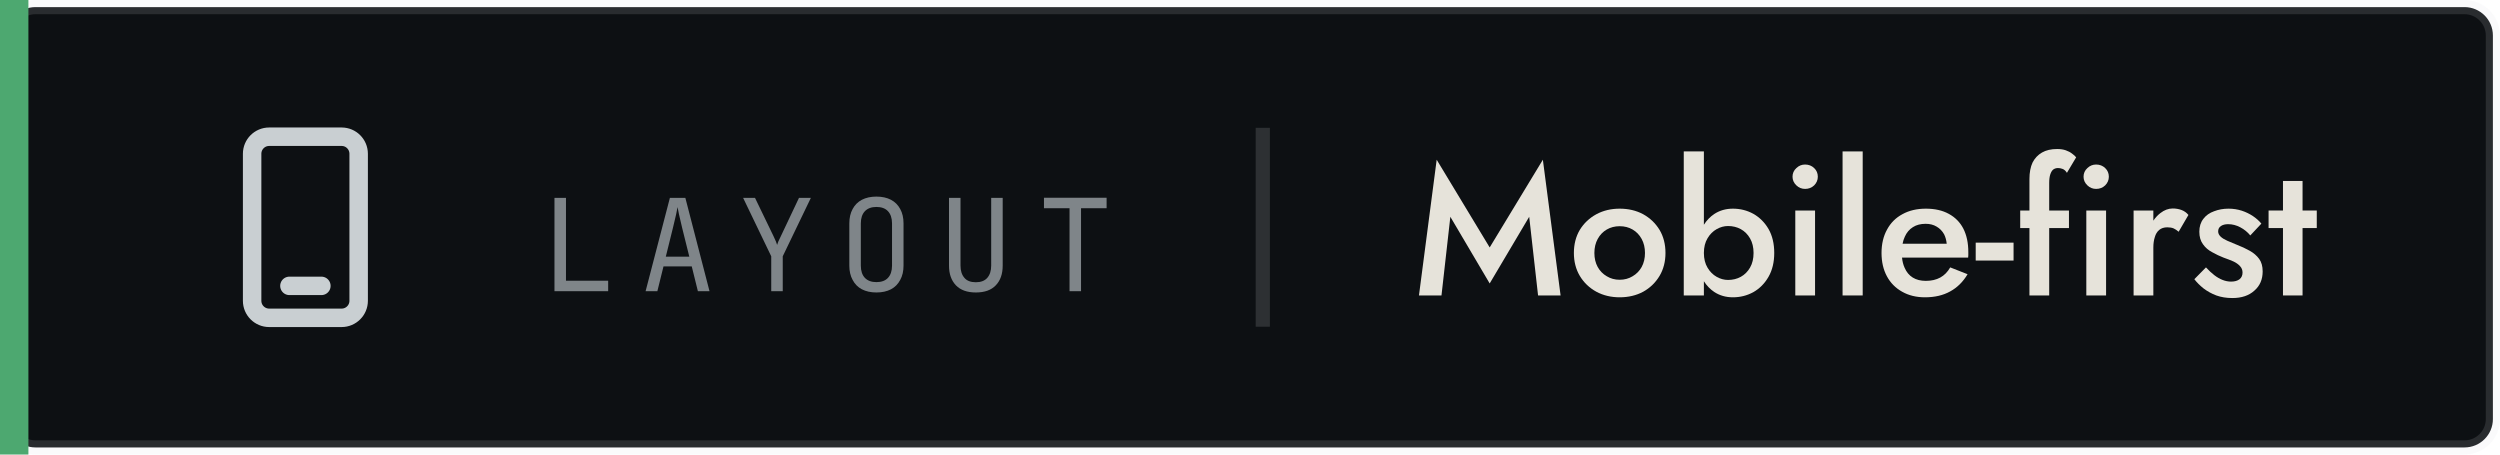
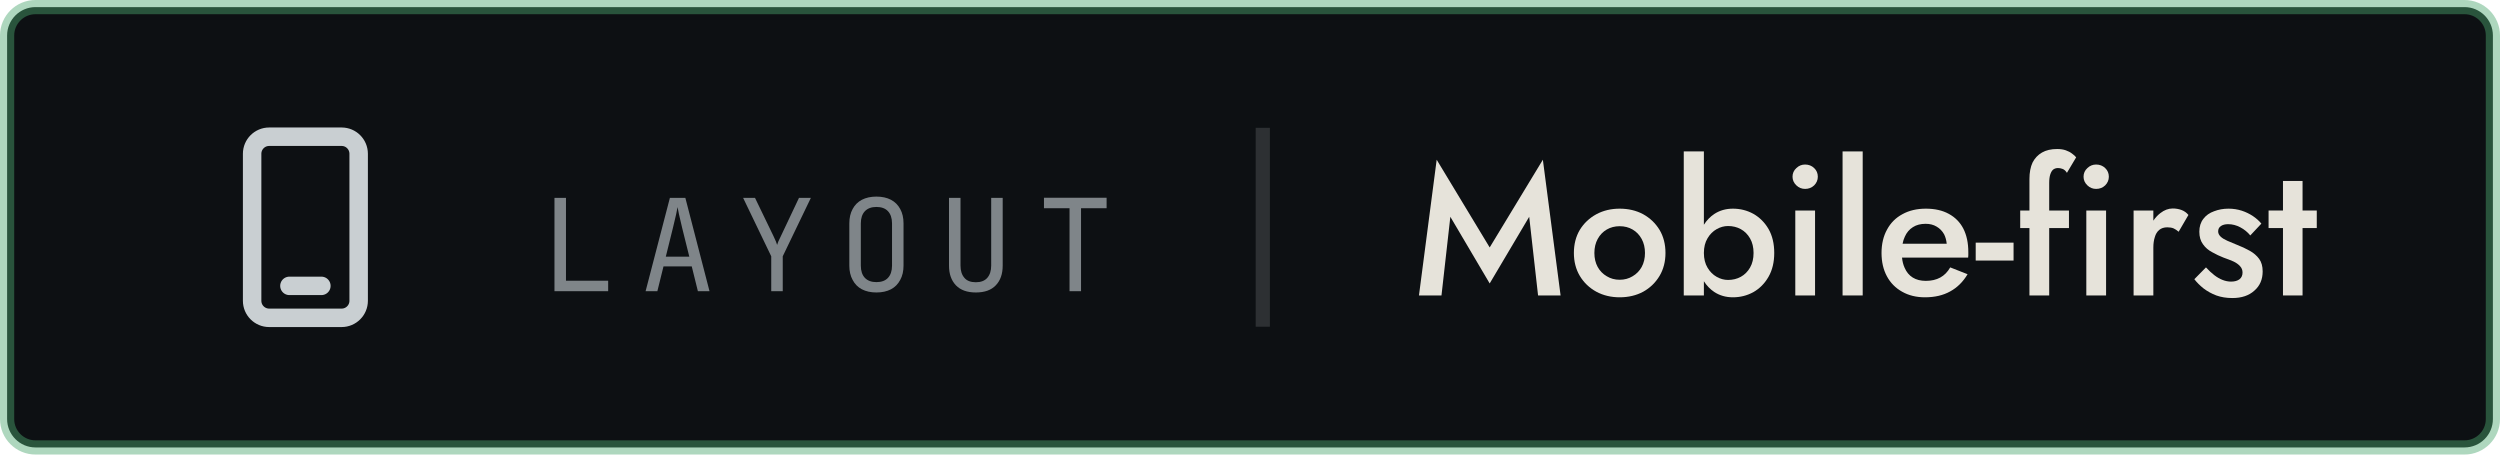
<svg xmlns="http://www.w3.org/2000/svg" viewBox="0 0 176 32" width="176" height="32" role="img">
  <defs>
    <path id="g1" d="M115 0V-730H205V-82H535V0Z" />
    <path id="g2" d="M50 0 240 -730H361L550 0H459L411 -194H190L142 0ZM208 -270H392L336 -495Q320 -559 311 -602Q302 -645 300 -658Q298 -645 289 -602Q280 -559 264 -496Z" />
    <path id="g3" d="M255 0V-273L35 -730H128L273 -430Q285 -405 292 -388Q299 -370 301 -362Q303 -370 310 -388Q318 -405 330 -430L472 -730H565L345 -273V0Z" />
    <path id="g4" d="M300 10Q234 10 186 -15Q139 -40 114 -88Q88 -135 88 -200V-530Q88 -596 114 -643Q139 -690 186 -715Q234 -740 300 -740Q366 -740 414 -715Q461 -690 486 -643Q512 -596 512 -531V-200Q512 -135 486 -88Q461 -40 414 -15Q366 10 300 10ZM300 -71Q359 -71 390 -104Q422 -138 422 -200V-530Q422 -592 390 -626Q359 -659 300 -659Q242 -659 210 -626Q178 -592 178 -530V-200Q178 -138 210 -104Q242 -71 300 -71Z" />
    <path id="g5" d="M300 10Q198 10 144 -46Q90 -103 90 -200V-730H180V-200Q180 -140 210 -105Q239 -70 300 -70Q360 -70 390 -105Q420 -140 420 -200V-730H510V-200Q510 -102 456 -46Q403 10 300 10Z" />
    <path id="g6" d="M255 0V-649H55V-731H545V-649H345V0Z" />
    <path id="g7" d="M208 -426 421 -65 635 -426 683 0H805L709 -735L421 -260L134 -735L38 0H160Z" />
    <path id="g8" d="M34 -230Q34 -160 66 -106Q99 -51 156 -20Q212 10 282 10Q353 10 409 -20Q465 -51 498 -106Q530 -160 530 -230Q530 -301 498 -355Q465 -409 409 -440Q353 -470 282 -470Q212 -470 156 -440Q99 -409 66 -355Q34 -301 34 -230ZM145 -230Q145 -273 163 -306Q181 -339 212 -357Q243 -375 282 -375Q321 -375 352 -357Q383 -339 401 -306Q419 -273 419 -230Q419 -187 401 -154Q383 -122 352 -104Q321 -85 282 -85Q243 -85 212 -104Q181 -122 163 -154Q145 -187 145 -230Z" />
    <path id="g9" d="M174 -780H65V0H174V-77Q197 -41 230 -19Q274 10 331 10Q391 10 442 -18Q493 -47 524 -101Q555 -155 555 -230Q555 -306 524 -360Q493 -413 442 -442Q391 -470 331 -470Q274 -470 230 -441Q197 -419 174 -383ZM443 -230Q443 -184 424 -151Q405 -118 374 -101Q343 -84 305 -84Q273 -84 243 -101Q213 -118 194 -150Q174 -183 174 -230Q174 -277 194 -310Q213 -342 243 -359Q273 -376 305 -376Q343 -376 374 -359Q405 -342 424 -309Q443 -276 443 -230Z" />
    <path id="g10" d="M65 -643Q65 -616 86 -596Q106 -577 133 -577Q162 -577 182 -596Q202 -616 202 -643Q202 -671 182 -690Q162 -709 133 -709Q106 -709 86 -690Q65 -671 65 -643ZM80 -460V0H187V-460Z" />
    <path id="g11" d="M69 -780V0H178V-780Z" />
    <path id="g12" d="M269 10Q349 10 406 -22Q463 -53 500 -115L406 -152Q385 -115 352 -97Q319 -79 274 -79Q232 -79 203 -97Q174 -115 159 -150Q148 -174 145 -205H503Q503 -209 504 -218Q504 -227 504 -235Q504 -309 477 -362Q450 -414 398 -442Q347 -470 274 -470Q201 -470 147 -440Q93 -411 64 -357Q34 -303 34 -230Q34 -158 63 -104Q92 -50 146 -20Q199 10 269 10ZM148 -280Q152 -301 160 -318Q175 -352 204 -370Q232 -388 273 -388Q307 -388 332 -373Q358 -358 373 -331Q384 -309 387 -280Z" />
    <path id="g13" d="M5 -189H210V-286H5Z" />
    <path id="g14" d="M31 -460V-365H81V0H188V-365H295V-460H188V-609Q188 -638 194 -656Q200 -674 210 -682Q221 -690 236 -690Q248 -690 261 -685Q274 -680 284 -664L334 -748Q326 -758 312 -768Q298 -779 278 -786Q258 -793 231 -793Q182 -793 149 -774Q116 -755 98 -720Q81 -684 81 -630V-460Z" />
    <path id="g15" d="M176 -460H69V0H176V-259Q176 -292 184 -316Q191 -341 208 -355Q225 -369 252 -369Q272 -369 286 -363Q299 -357 313 -345L366 -436Q350 -455 328 -463Q306 -471 281 -471Q246 -471 214 -446Q192 -429 176 -405Z" />
    <path id="g16" d="M90 -152 27 -88Q47 -62 77 -38Q107 -15 146 0Q185 14 233 14Q308 14 352 -26Q397 -65 397 -130Q397 -172 378 -198Q359 -224 327 -242Q295 -260 256 -275Q228 -286 206 -296Q183 -306 170 -318Q156 -331 156 -347Q156 -366 171 -376Q186 -386 210 -386Q244 -386 276 -369Q308 -352 330 -325L390 -389Q371 -412 344 -430Q317 -448 284 -459Q250 -470 212 -470Q170 -470 134 -456Q97 -443 76 -415Q54 -387 54 -345Q54 -304 74 -277Q93 -250 124 -234Q154 -217 185 -205Q216 -194 239 -184Q262 -173 275 -158Q288 -144 288 -124Q288 -101 272 -88Q255 -75 226 -75Q203 -75 180 -84Q157 -93 135 -110Q113 -127 90 -152Z" />
    <path id="g17" d="M5 -460V-365H83V0H189V-365H266V-460H189V-620H83V-460Z" />
  </defs>
-   <rect x="0.5" y="0.5" width="175" height="31" rx="2" fill="#0d1013" stroke="#d6dbde" stroke-width="1" stroke-opacity="0.14" />
-   <rect x="0" y="0" width="2" height="32" rx="0" fill="#4da870" />
+   <rect x="0.5" y="0.5" width="175" height="31" rx="2" fill="#0d1013" stroke="#4da870" stroke-width="1" stroke-opacity="0.45" />
  <g transform="translate(12.5 7) scale(0.75)" fill="none" stroke="#c9cfd2" stroke-width="1.733" stroke-linecap="round" stroke-linejoin="round">
    <rect x="7" y="3.5" width="10" height="17" rx="1.6" />
    <path d="M10.5 17.5h3" />
  </g>
  <g transform="scale(0.009)" fill="#7f8589">
    <use href="#g1" x="4222.2" y="2277.8" />
    <use href="#g2" x="5000.0" y="2277.8" />
    <use href="#g3" x="5777.8" y="2277.8" />
    <use href="#g4" x="6555.6" y="2277.8" />
    <use href="#g5" x="7333.3" y="2277.8" />
    <use href="#g6" x="8111.1" y="2277.8" />
  </g>
  <rect x="88.4" y="9" width="1" height="14" rx="0" fill="#d6dbde" fill-opacity="0.16" />
  <g transform="scale(0.013)" fill="#e6e3da">
    <use href="#g7" x="7646.2" y="1600.0" />
    <use href="#g8" x="8489.2" y="1600.0" />
    <use href="#g9" x="9053.2" y="1600.0" />
    <use href="#g10" x="9642.2" y="1600.0" />
    <use href="#g11" x="9909.2" y="1600.0" />
    <use href="#g12" x="10155.2" y="1600.0" />
    <use href="#g13" x="10694.2" y="1600.0" />
    <use href="#g14" x="10909.2" y="1600.0" />
    <use href="#g10" x="11218.2" y="1600.0" />
    <use href="#g15" x="11485.2" y="1600.0" />
    <use href="#g16" x="11856.2" y="1600.0" />
    <use href="#g17" x="12280.2" y="1600.0" />
  </g>
</svg>
